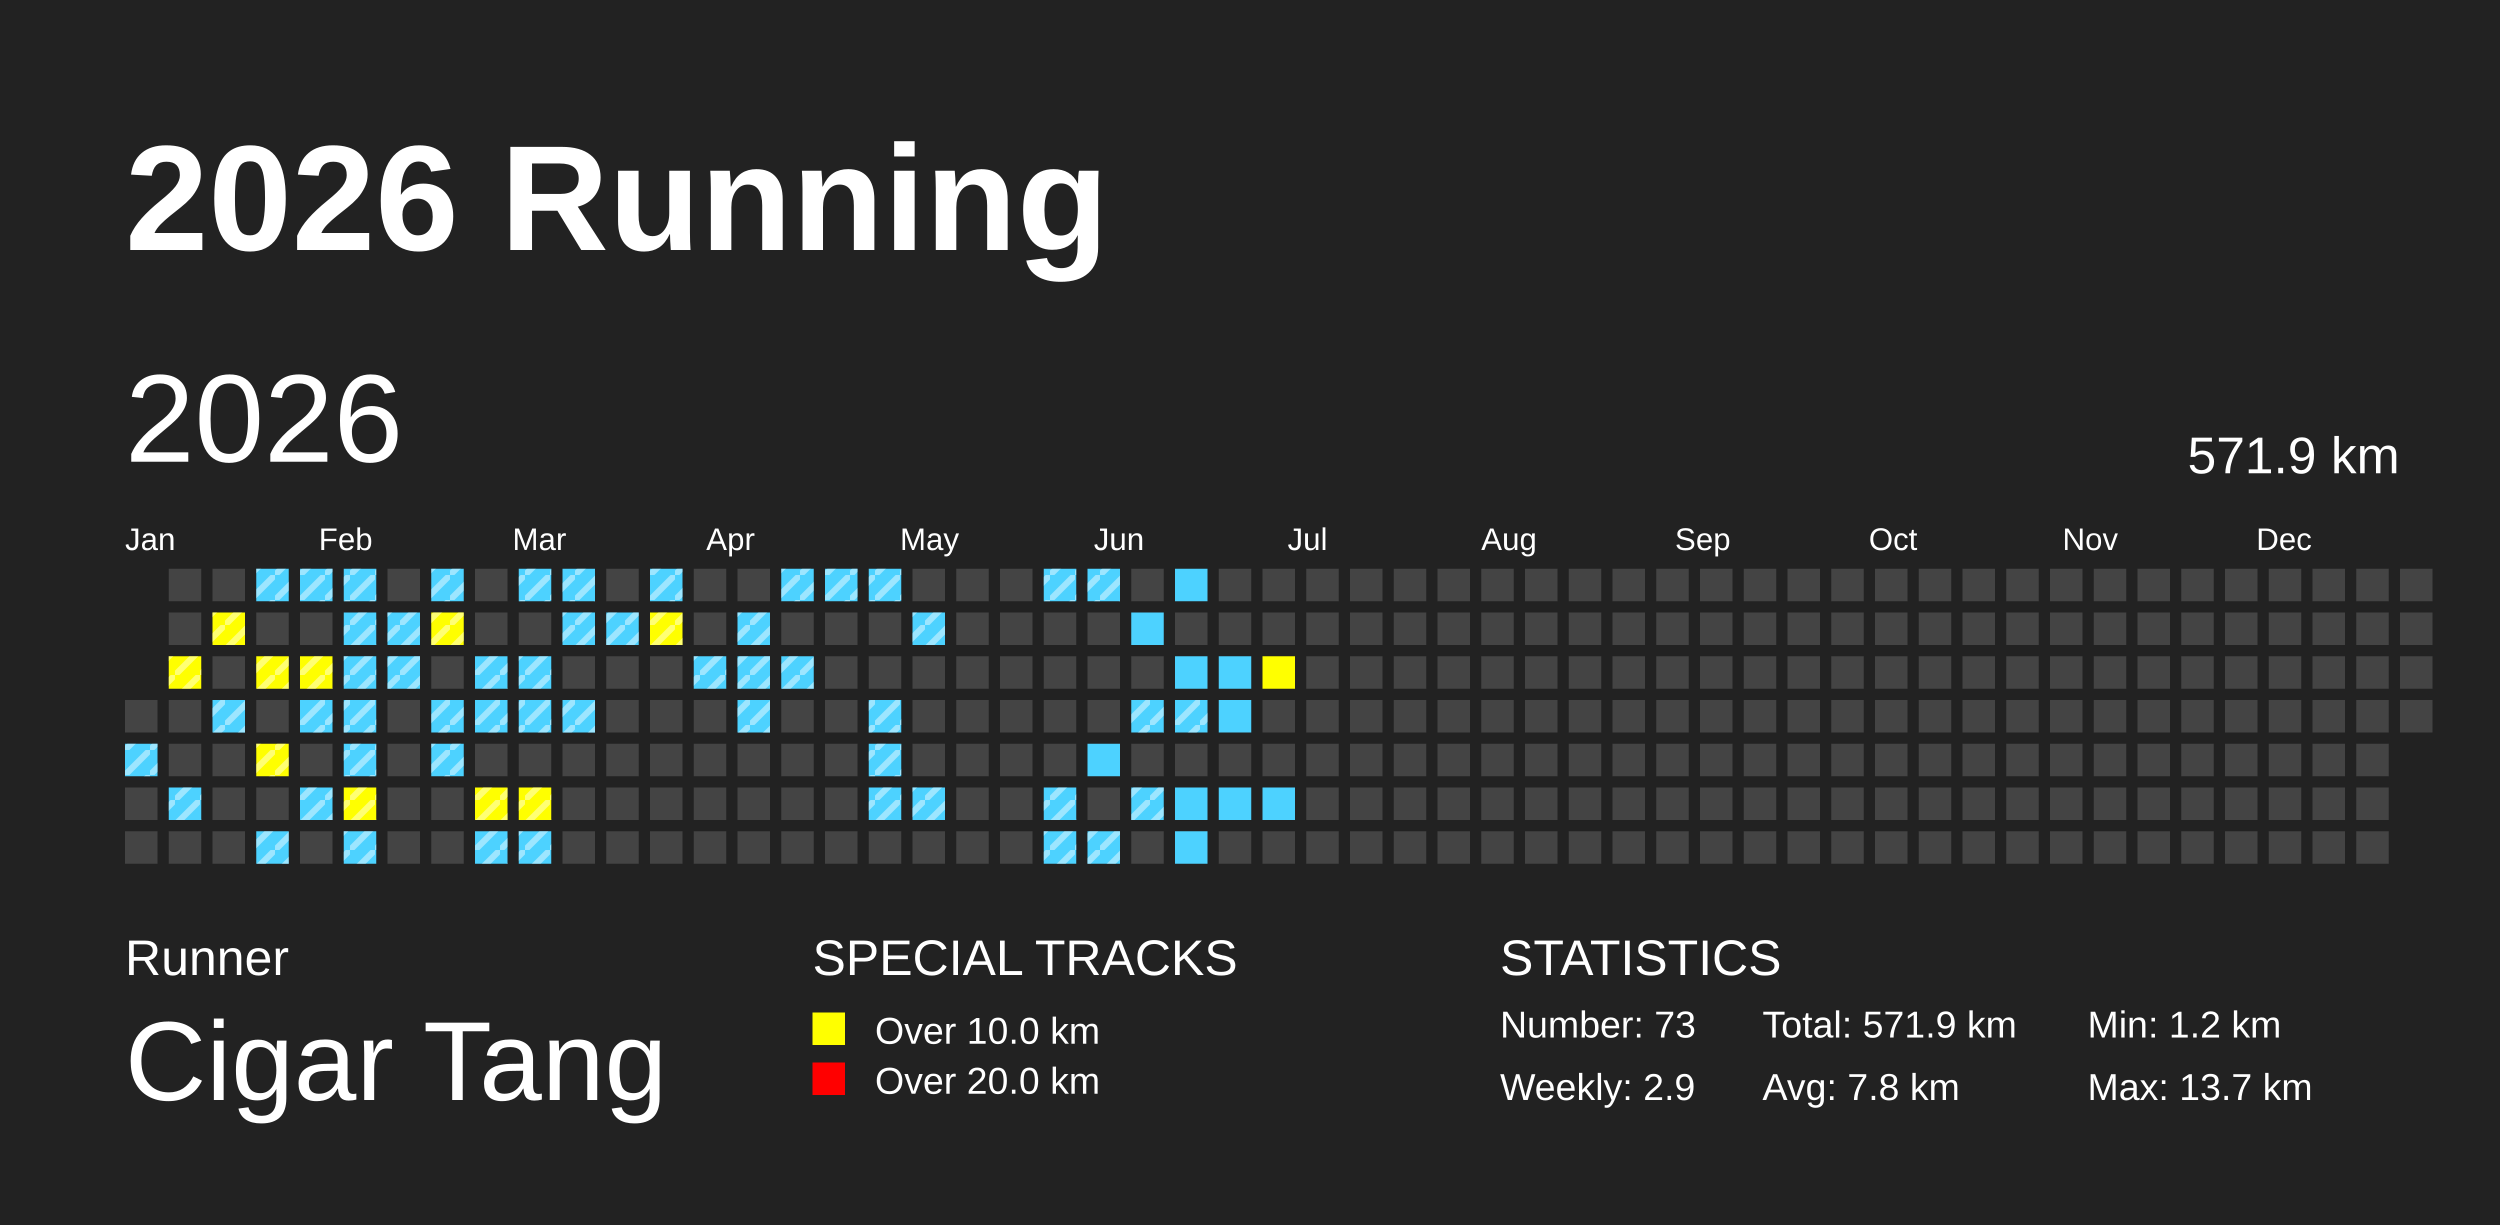
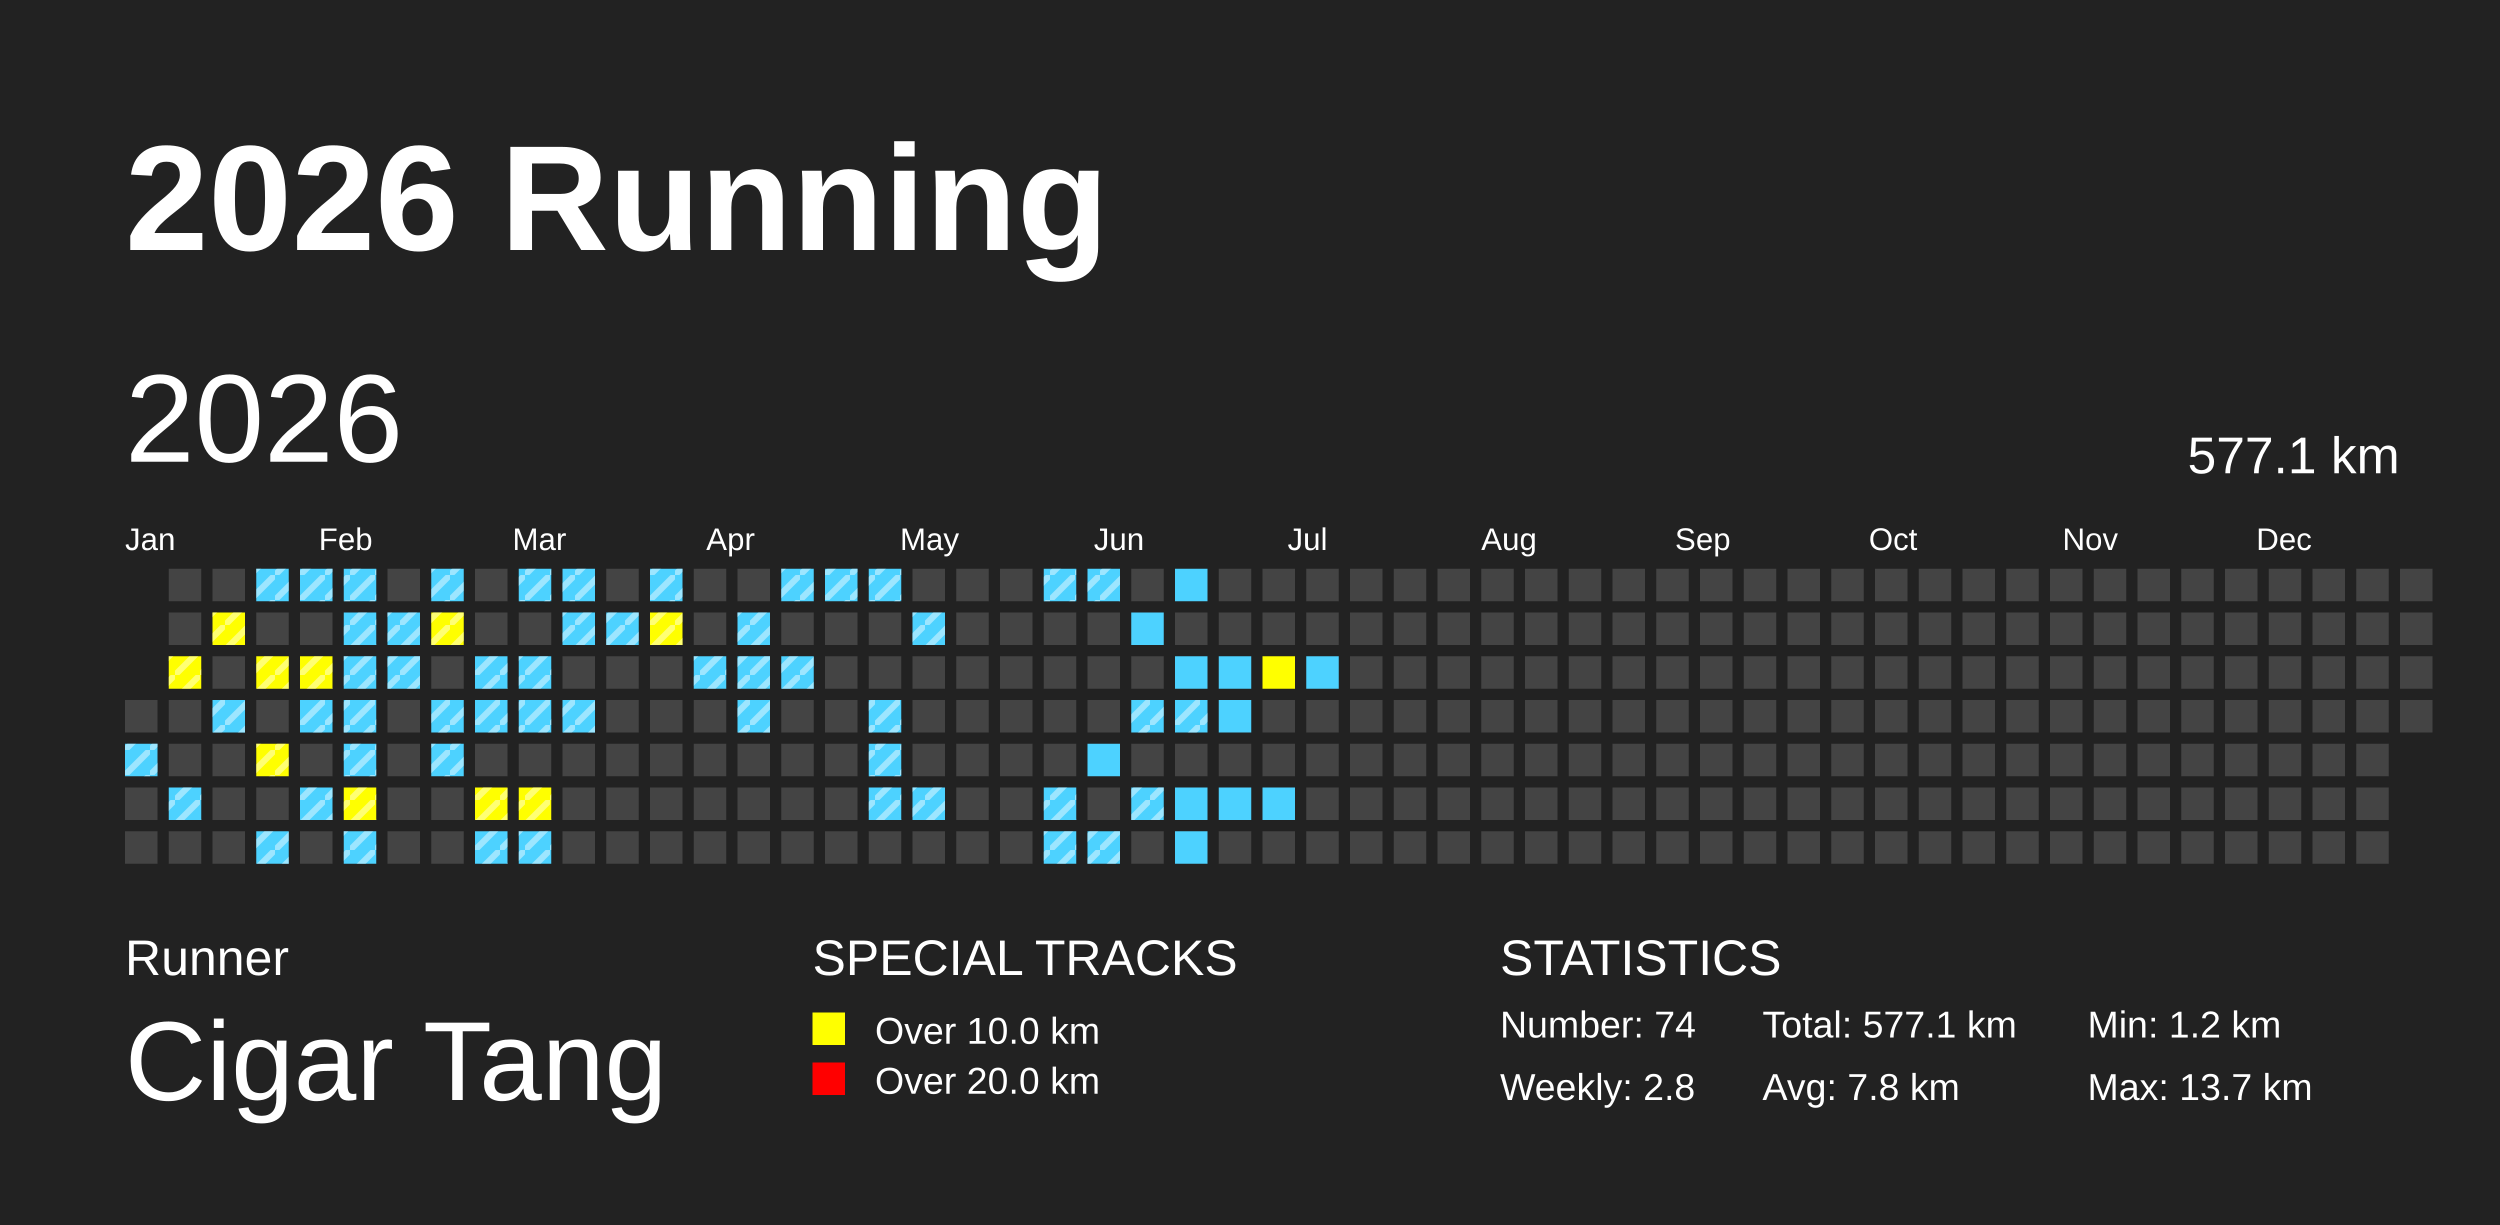
<svg xmlns="http://www.w3.org/2000/svg" baseProfile="full" height="98mm" version="1.1" viewBox="0,0,200,98" width="200mm">
  <defs>
    <pattern height="2" id="indoor-stripe" patternUnits="userSpaceOnUse" width="2">
      <line stroke="white" stroke-opacity="0.45" stroke-width="0.5" x1="0" x2="2" y1="2" y2="0" />
    </pattern>
  </defs>
  <rect fill="#222222" height="98" width="200" x="0" y="0" />
  <text fill="#FFFFFF" style="font-size:12px; font-family:Arial; font-weight:bold;" x="10" y="20">2026 Running</text>
  <text fill="#FFFFFF" style="font-size:4px; font-family:Arial" x="10" y="78">Runner</text>
  <text fill="#FFFFFF" style="font-size:9px; font-family:Arial" x="10" y="88">Cigar Tang</text>
  <text fill="#FFFFFF" style="font-size:4px; font-family:Arial" x="65" y="78">SPECIAL TRACKS</text>
  <rect fill="yellow" height="2.6" width="2.6" x="65" y="81" />
  <text fill="#FFFFFF" style="font-size:3px; font-family:Arial" x="70" y="83.5">Over 10.0 km</text>
  <rect fill="red" height="2.6" width="2.6" x="65" y="85" />
  <text fill="#FFFFFF" style="font-size:3px; font-family:Arial" x="70" y="87.5">Over 20.0 km</text>
  <text fill="#FFFFFF" style="font-size:4px; font-family:Arial" x="120" y="78">STATISTICS</text>
-   <text fill="#FFFFFF" style="font-size:3px; font-family:Arial" x="120" y="83">Number: 73</text>
-   <text fill="#FFFFFF" style="font-size:3px; font-family:Arial" x="120" y="88">Weekly: 2.9</text>
-   <text fill="#FFFFFF" style="font-size:3px; font-family:Arial" x="141" y="83">Total: 571.9 km</text>
+   <text fill="#FFFFFF" style="font-size:3px; font-family:Arial" x="120" y="83">Number: 74</text>
+   <text fill="#FFFFFF" style="font-size:3px; font-family:Arial" x="120" y="88">Weekly: 2.8</text>
+   <text fill="#FFFFFF" style="font-size:3px; font-family:Arial" x="141" y="83">Total: 577.1 km</text>
  <text fill="#FFFFFF" style="font-size:3px; font-family:Arial" x="141" y="88">Avg: 7.8 km</text>
  <text fill="#FFFFFF" style="font-size:3px; font-family:Arial" x="167" y="83">Min: 1.2 km</text>
  <text fill="#FFFFFF" style="font-size:3px; font-family:Arial" x="167" y="88">Max: 13.7 km</text>
  <text dominant-baseline="hanging" fill="#FFFFFF" style="font-size:10.0px; font-family:Arial;" x="10" y="30">2026</text>
-   <text dominant-baseline="hanging" fill="#FFFFFF" style="font-size:4.125px; font-family:Arial;" x="175" y="35">571.9 km</text>
+   <text dominant-baseline="hanging" fill="#FFFFFF" style="font-size:4.125px; font-family:Arial;" x="175" y="35">577.1 km</text>
  <text fill="#FFFFFF" style="font-size:2.5px; font-family:Arial" x="10.0" y="44">Jan</text>
  <text fill="#FFFFFF" style="font-size:2.5px; font-family:Arial" x="25.5" y="44">Feb</text>
  <text fill="#FFFFFF" style="font-size:2.5px; font-family:Arial" x="41.0" y="44">Mar</text>
  <text fill="#FFFFFF" style="font-size:2.5px; font-family:Arial" x="56.5" y="44">Apr</text>
  <text fill="#FFFFFF" style="font-size:2.5px; font-family:Arial" x="72.0" y="44">May</text>
  <text fill="#FFFFFF" style="font-size:2.5px; font-family:Arial" x="87.5" y="44">Jun</text>
  <text fill="#FFFFFF" style="font-size:2.5px; font-family:Arial" x="103.0" y="44">Jul</text>
  <text fill="#FFFFFF" style="font-size:2.5px; font-family:Arial" x="118.5" y="44">Aug</text>
  <text fill="#FFFFFF" style="font-size:2.5px; font-family:Arial" x="134.0" y="44">Sep</text>
  <text fill="#FFFFFF" style="font-size:2.5px; font-family:Arial" x="149.5" y="44">Oct</text>
  <text fill="#FFFFFF" style="font-size:2.5px; font-family:Arial" x="165.0" y="44">Nov</text>
  <text fill="#FFFFFF" style="font-size:2.5px; font-family:Arial" x="180.5" y="44">Dec</text>
  <rect fill="#444444" height="2.6" width="2.6" x="10.0" y="56.0" />
  <rect fill="#4DD2FF" height="2.6" width="2.6" x="10.0" y="59.5" />
  <rect fill="url(#indoor-stripe)" height="2.6" style="pointer-events: none;" width="2.6" x="10.0" y="59.5" />
  <rect fill="#444444" height="2.6" width="2.6" x="10.0" y="63.0" />
  <rect fill="#444444" height="2.6" width="2.6" x="10.0" y="66.5" />
  <rect fill="#444444" height="2.6" width="2.6" x="13.5" y="45.5" />
  <rect fill="#444444" height="2.6" width="2.6" x="13.5" y="49.0" />
  <rect fill="yellow" height="2.6" width="2.6" x="13.5" y="52.5" />
  <rect fill="url(#indoor-stripe)" height="2.6" style="pointer-events: none;" width="2.6" x="13.5" y="52.5" />
  <rect fill="#444444" height="2.6" width="2.6" x="13.5" y="56.0" />
  <rect fill="#444444" height="2.6" width="2.6" x="13.5" y="59.5" />
  <rect fill="#4DD2FF" height="2.6" width="2.6" x="13.5" y="63.0" />
  <rect fill="url(#indoor-stripe)" height="2.6" style="pointer-events: none;" width="2.6" x="13.5" y="63.0" />
  <rect fill="#444444" height="2.6" width="2.6" x="13.5" y="66.5" />
  <rect fill="#444444" height="2.6" width="2.6" x="17.0" y="45.5" />
  <rect fill="yellow" height="2.6" width="2.6" x="17.0" y="49.0" />
  <rect fill="url(#indoor-stripe)" height="2.6" style="pointer-events: none;" width="2.6" x="17.0" y="49.0" />
  <rect fill="#444444" height="2.6" width="2.6" x="17.0" y="52.5" />
  <rect fill="#4DD2FF" height="2.6" width="2.6" x="17.0" y="56.0" />
  <rect fill="url(#indoor-stripe)" height="2.6" style="pointer-events: none;" width="2.6" x="17.0" y="56.0" />
  <rect fill="#444444" height="2.6" width="2.6" x="17.0" y="59.5" />
  <rect fill="#444444" height="2.6" width="2.6" x="17.0" y="63.0" />
  <rect fill="#444444" height="2.6" width="2.6" x="17.0" y="66.5" />
  <rect fill="#4DD2FF" height="2.6" width="2.6" x="20.5" y="45.5" />
  <rect fill="url(#indoor-stripe)" height="2.6" style="pointer-events: none;" width="2.6" x="20.5" y="45.5" />
  <rect fill="#444444" height="2.6" width="2.6" x="20.5" y="49.0" />
  <rect fill="yellow" height="2.6" width="2.6" x="20.5" y="52.5" />
  <rect fill="url(#indoor-stripe)" height="2.6" style="pointer-events: none;" width="2.6" x="20.5" y="52.5" />
  <rect fill="#444444" height="2.6" width="2.6" x="20.5" y="56.0" />
  <rect fill="yellow" height="2.6" width="2.6" x="20.5" y="59.5" />
  <rect fill="url(#indoor-stripe)" height="2.6" style="pointer-events: none;" width="2.6" x="20.5" y="59.5" />
  <rect fill="#444444" height="2.6" width="2.6" x="20.5" y="63.0" />
  <rect fill="#4DD2FF" height="2.6" width="2.6" x="20.5" y="66.5" />
  <rect fill="url(#indoor-stripe)" height="2.6" style="pointer-events: none;" width="2.6" x="20.5" y="66.5" />
  <rect fill="#4DD2FF" height="2.6" width="2.6" x="24.0" y="45.5" />
  <rect fill="url(#indoor-stripe)" height="2.6" style="pointer-events: none;" width="2.6" x="24.0" y="45.5" />
  <rect fill="#444444" height="2.6" width="2.6" x="24.0" y="49.0" />
  <rect fill="yellow" height="2.6" width="2.6" x="24.0" y="52.5" />
  <rect fill="url(#indoor-stripe)" height="2.6" style="pointer-events: none;" width="2.6" x="24.0" y="52.5" />
  <rect fill="#4DD2FF" height="2.6" width="2.6" x="24.0" y="56.0" />
  <rect fill="url(#indoor-stripe)" height="2.6" style="pointer-events: none;" width="2.6" x="24.0" y="56.0" />
  <rect fill="#444444" height="2.6" width="2.6" x="24.0" y="59.5" />
  <rect fill="#4DD2FF" height="2.6" width="2.6" x="24.0" y="63.0" />
  <rect fill="url(#indoor-stripe)" height="2.6" style="pointer-events: none;" width="2.6" x="24.0" y="63.0" />
  <rect fill="#444444" height="2.6" width="2.6" x="24.0" y="66.5" />
  <rect fill="#4DD2FF" height="2.6" width="2.6" x="27.5" y="45.5" />
  <rect fill="url(#indoor-stripe)" height="2.6" style="pointer-events: none;" width="2.6" x="27.5" y="45.5" />
  <rect fill="#4DD2FF" height="2.6" width="2.6" x="27.5" y="49.0" />
  <rect fill="url(#indoor-stripe)" height="2.6" style="pointer-events: none;" width="2.6" x="27.5" y="49.0" />
  <rect fill="#4DD2FF" height="2.6" width="2.6" x="27.5" y="52.5" />
  <rect fill="url(#indoor-stripe)" height="2.6" style="pointer-events: none;" width="2.6" x="27.5" y="52.5" />
  <rect fill="#4DD2FF" height="2.6" width="2.6" x="27.5" y="56.0" />
  <rect fill="url(#indoor-stripe)" height="2.6" style="pointer-events: none;" width="2.6" x="27.5" y="56.0" />
  <rect fill="#4DD2FF" height="2.6" width="2.6" x="27.5" y="59.5" />
  <rect fill="url(#indoor-stripe)" height="2.6" style="pointer-events: none;" width="2.6" x="27.5" y="59.5" />
  <rect fill="yellow" height="2.6" width="2.6" x="27.5" y="63.0" />
  <rect fill="url(#indoor-stripe)" height="2.6" style="pointer-events: none;" width="2.6" x="27.5" y="63.0" />
  <rect fill="#4DD2FF" height="2.6" width="2.6" x="27.5" y="66.5" />
  <rect fill="url(#indoor-stripe)" height="2.6" style="pointer-events: none;" width="2.6" x="27.5" y="66.5" />
  <rect fill="#444444" height="2.6" width="2.6" x="31.0" y="45.5" />
  <rect fill="#4DD2FF" height="2.6" width="2.6" x="31.0" y="49.0" />
  <rect fill="url(#indoor-stripe)" height="2.6" style="pointer-events: none;" width="2.6" x="31.0" y="49.0" />
  <rect fill="#4DD2FF" height="2.6" width="2.6" x="31.0" y="52.5" />
  <rect fill="url(#indoor-stripe)" height="2.6" style="pointer-events: none;" width="2.6" x="31.0" y="52.5" />
  <rect fill="#444444" height="2.6" width="2.6" x="31.0" y="56.0" />
  <rect fill="#444444" height="2.6" width="2.6" x="31.0" y="59.5" />
  <rect fill="#444444" height="2.6" width="2.6" x="31.0" y="63.0" />
  <rect fill="#444444" height="2.6" width="2.6" x="31.0" y="66.5" />
  <rect fill="#4DD2FF" height="2.6" width="2.6" x="34.5" y="45.5" />
  <rect fill="url(#indoor-stripe)" height="2.6" style="pointer-events: none;" width="2.6" x="34.5" y="45.5" />
  <rect fill="yellow" height="2.6" width="2.6" x="34.5" y="49.0" />
  <rect fill="url(#indoor-stripe)" height="2.6" style="pointer-events: none;" width="2.6" x="34.5" y="49.0" />
  <rect fill="#444444" height="2.6" width="2.6" x="34.5" y="52.5" />
  <rect fill="#4DD2FF" height="2.6" width="2.6" x="34.5" y="56.0" />
  <rect fill="url(#indoor-stripe)" height="2.6" style="pointer-events: none;" width="2.6" x="34.5" y="56.0" />
  <rect fill="#4DD2FF" height="2.6" width="2.6" x="34.5" y="59.5" />
  <rect fill="url(#indoor-stripe)" height="2.6" style="pointer-events: none;" width="2.6" x="34.5" y="59.5" />
  <rect fill="#444444" height="2.6" width="2.6" x="34.5" y="63.0" />
  <rect fill="#444444" height="2.6" width="2.6" x="34.5" y="66.5" />
  <rect fill="#444444" height="2.6" width="2.6" x="38.0" y="45.5" />
  <rect fill="#444444" height="2.6" width="2.6" x="38.0" y="49.0" />
  <rect fill="#4DD2FF" height="2.6" width="2.6" x="38.0" y="52.5" />
  <rect fill="url(#indoor-stripe)" height="2.6" style="pointer-events: none;" width="2.6" x="38.0" y="52.5" />
  <rect fill="#4DD2FF" height="2.6" width="2.6" x="38.0" y="56.0" />
  <rect fill="url(#indoor-stripe)" height="2.6" style="pointer-events: none;" width="2.6" x="38.0" y="56.0" />
  <rect fill="#444444" height="2.6" width="2.6" x="38.0" y="59.5" />
  <rect fill="yellow" height="2.6" width="2.6" x="38.0" y="63.0" />
  <rect fill="url(#indoor-stripe)" height="2.6" style="pointer-events: none;" width="2.6" x="38.0" y="63.0" />
  <rect fill="#4DD2FF" height="2.6" width="2.6" x="38.0" y="66.5" />
  <rect fill="url(#indoor-stripe)" height="2.6" style="pointer-events: none;" width="2.6" x="38.0" y="66.5" />
  <rect fill="#4DD2FF" height="2.6" width="2.6" x="41.5" y="45.5" />
  <rect fill="url(#indoor-stripe)" height="2.6" style="pointer-events: none;" width="2.6" x="41.5" y="45.5" />
  <rect fill="#444444" height="2.6" width="2.6" x="41.5" y="49.0" />
  <rect fill="#4DD2FF" height="2.6" width="2.6" x="41.5" y="52.5" />
  <rect fill="url(#indoor-stripe)" height="2.6" style="pointer-events: none;" width="2.6" x="41.5" y="52.5" />
  <rect fill="#4DD2FF" height="2.6" width="2.6" x="41.5" y="56.0" />
  <rect fill="url(#indoor-stripe)" height="2.6" style="pointer-events: none;" width="2.6" x="41.5" y="56.0" />
  <rect fill="#444444" height="2.6" width="2.6" x="41.5" y="59.5" />
  <rect fill="yellow" height="2.6" width="2.6" x="41.5" y="63.0" />
  <rect fill="url(#indoor-stripe)" height="2.6" style="pointer-events: none;" width="2.6" x="41.5" y="63.0" />
  <rect fill="#4DD2FF" height="2.6" width="2.6" x="41.5" y="66.5" />
  <rect fill="url(#indoor-stripe)" height="2.6" style="pointer-events: none;" width="2.6" x="41.5" y="66.5" />
  <rect fill="#4DD2FF" height="2.6" width="2.6" x="45.0" y="45.5" />
  <rect fill="url(#indoor-stripe)" height="2.6" style="pointer-events: none;" width="2.6" x="45.0" y="45.5" />
  <rect fill="#4DD2FF" height="2.6" width="2.6" x="45.0" y="49.0" />
  <rect fill="url(#indoor-stripe)" height="2.6" style="pointer-events: none;" width="2.6" x="45.0" y="49.0" />
  <rect fill="#444444" height="2.6" width="2.6" x="45.0" y="52.5" />
  <rect fill="#4DD2FF" height="2.6" width="2.6" x="45.0" y="56.0" />
  <rect fill="url(#indoor-stripe)" height="2.6" style="pointer-events: none;" width="2.6" x="45.0" y="56.0" />
  <rect fill="#444444" height="2.6" width="2.6" x="45.0" y="59.5" />
  <rect fill="#444444" height="2.6" width="2.6" x="45.0" y="63.0" />
  <rect fill="#444444" height="2.6" width="2.6" x="45.0" y="66.5" />
  <rect fill="#444444" height="2.6" width="2.6" x="48.5" y="45.5" />
  <rect fill="#4DD2FF" height="2.6" width="2.6" x="48.5" y="49.0" />
  <rect fill="url(#indoor-stripe)" height="2.6" style="pointer-events: none;" width="2.6" x="48.5" y="49.0" />
  <rect fill="#444444" height="2.6" width="2.6" x="48.5" y="52.5" />
  <rect fill="#444444" height="2.6" width="2.6" x="48.5" y="56.0" />
  <rect fill="#444444" height="2.6" width="2.6" x="48.5" y="59.5" />
  <rect fill="#444444" height="2.6" width="2.6" x="48.5" y="63.0" />
  <rect fill="#444444" height="2.6" width="2.6" x="48.5" y="66.5" />
  <rect fill="#4DD2FF" height="2.6" width="2.6" x="52.0" y="45.5" />
  <rect fill="url(#indoor-stripe)" height="2.6" style="pointer-events: none;" width="2.6" x="52.0" y="45.5" />
  <rect fill="yellow" height="2.6" width="2.6" x="52.0" y="49.0" />
  <rect fill="url(#indoor-stripe)" height="2.6" style="pointer-events: none;" width="2.6" x="52.0" y="49.0" />
  <rect fill="#444444" height="2.6" width="2.6" x="52.0" y="52.5" />
  <rect fill="#444444" height="2.6" width="2.6" x="52.0" y="56.0" />
  <rect fill="#444444" height="2.6" width="2.6" x="52.0" y="59.5" />
  <rect fill="#444444" height="2.6" width="2.6" x="52.0" y="63.0" />
  <rect fill="#444444" height="2.6" width="2.6" x="52.0" y="66.5" />
  <rect fill="#444444" height="2.6" width="2.6" x="55.5" y="45.5" />
  <rect fill="#444444" height="2.6" width="2.6" x="55.5" y="49.0" />
  <rect fill="#4DD2FF" height="2.6" width="2.6" x="55.5" y="52.5" />
  <rect fill="url(#indoor-stripe)" height="2.6" style="pointer-events: none;" width="2.6" x="55.5" y="52.5" />
  <rect fill="#444444" height="2.6" width="2.6" x="55.5" y="56.0" />
  <rect fill="#444444" height="2.6" width="2.6" x="55.5" y="59.5" />
  <rect fill="#444444" height="2.6" width="2.6" x="55.5" y="63.0" />
  <rect fill="#444444" height="2.6" width="2.6" x="55.5" y="66.5" />
  <rect fill="#444444" height="2.6" width="2.6" x="59.0" y="45.5" />
  <rect fill="#4DD2FF" height="2.6" width="2.6" x="59.0" y="49.0" />
  <rect fill="url(#indoor-stripe)" height="2.6" style="pointer-events: none;" width="2.6" x="59.0" y="49.0" />
  <rect fill="#4DD2FF" height="2.6" width="2.6" x="59.0" y="52.5" />
  <rect fill="url(#indoor-stripe)" height="2.6" style="pointer-events: none;" width="2.6" x="59.0" y="52.5" />
  <rect fill="#4DD2FF" height="2.6" width="2.6" x="59.0" y="56.0" />
  <rect fill="url(#indoor-stripe)" height="2.6" style="pointer-events: none;" width="2.6" x="59.0" y="56.0" />
  <rect fill="#444444" height="2.6" width="2.6" x="59.0" y="59.5" />
  <rect fill="#444444" height="2.6" width="2.6" x="59.0" y="63.0" />
  <rect fill="#444444" height="2.6" width="2.6" x="59.0" y="66.5" />
  <rect fill="#4DD2FF" height="2.6" width="2.6" x="62.5" y="45.5" />
  <rect fill="url(#indoor-stripe)" height="2.6" style="pointer-events: none;" width="2.6" x="62.5" y="45.5" />
  <rect fill="#444444" height="2.6" width="2.6" x="62.5" y="49.0" />
  <rect fill="#4DD2FF" height="2.6" width="2.6" x="62.5" y="52.5" />
  <rect fill="url(#indoor-stripe)" height="2.6" style="pointer-events: none;" width="2.6" x="62.5" y="52.5" />
  <rect fill="#444444" height="2.6" width="2.6" x="62.5" y="56.0" />
  <rect fill="#444444" height="2.6" width="2.6" x="62.5" y="59.5" />
  <rect fill="#444444" height="2.6" width="2.6" x="62.5" y="63.0" />
  <rect fill="#444444" height="2.6" width="2.6" x="62.5" y="66.5" />
  <rect fill="#4DD2FF" height="2.6" width="2.6" x="66.0" y="45.5" />
  <rect fill="url(#indoor-stripe)" height="2.6" style="pointer-events: none;" width="2.6" x="66.0" y="45.5" />
  <rect fill="#444444" height="2.6" width="2.6" x="66.0" y="49.0" />
  <rect fill="#444444" height="2.6" width="2.6" x="66.0" y="52.5" />
  <rect fill="#444444" height="2.6" width="2.6" x="66.0" y="56.0" />
  <rect fill="#444444" height="2.6" width="2.6" x="66.0" y="59.5" />
  <rect fill="#444444" height="2.6" width="2.6" x="66.0" y="63.0" />
  <rect fill="#444444" height="2.6" width="2.6" x="66.0" y="66.5" />
  <rect fill="#4DD2FF" height="2.6" width="2.6" x="69.5" y="45.5" />
  <rect fill="url(#indoor-stripe)" height="2.6" style="pointer-events: none;" width="2.6" x="69.5" y="45.5" />
  <rect fill="#444444" height="2.6" width="2.6" x="69.5" y="49.0" />
  <rect fill="#444444" height="2.6" width="2.6" x="69.5" y="52.5" />
  <rect fill="#4DD2FF" height="2.6" width="2.6" x="69.5" y="56.0" />
  <rect fill="url(#indoor-stripe)" height="2.6" style="pointer-events: none;" width="2.6" x="69.5" y="56.0" />
  <rect fill="#4DD2FF" height="2.6" width="2.6" x="69.5" y="59.5" />
  <rect fill="url(#indoor-stripe)" height="2.6" style="pointer-events: none;" width="2.6" x="69.5" y="59.5" />
  <rect fill="#4DD2FF" height="2.6" width="2.6" x="69.5" y="63.0" />
  <rect fill="url(#indoor-stripe)" height="2.6" style="pointer-events: none;" width="2.6" x="69.5" y="63.0" />
  <rect fill="#444444" height="2.6" width="2.6" x="69.5" y="66.5" />
  <rect fill="#444444" height="2.6" width="2.6" x="73.0" y="45.5" />
  <rect fill="#4DD2FF" height="2.6" width="2.6" x="73.0" y="49.0" />
  <rect fill="url(#indoor-stripe)" height="2.6" style="pointer-events: none;" width="2.6" x="73.0" y="49.0" />
  <rect fill="#444444" height="2.6" width="2.6" x="73.0" y="52.5" />
  <rect fill="#444444" height="2.6" width="2.6" x="73.0" y="56.0" />
  <rect fill="#444444" height="2.6" width="2.6" x="73.0" y="59.5" />
  <rect fill="#4DD2FF" height="2.6" width="2.6" x="73.0" y="63.0" />
  <rect fill="url(#indoor-stripe)" height="2.6" style="pointer-events: none;" width="2.6" x="73.0" y="63.0" />
  <rect fill="#444444" height="2.6" width="2.6" x="73.0" y="66.5" />
  <rect fill="#444444" height="2.6" width="2.6" x="76.5" y="45.5" />
  <rect fill="#444444" height="2.6" width="2.6" x="76.5" y="49.0" />
  <rect fill="#444444" height="2.6" width="2.6" x="76.5" y="52.5" />
  <rect fill="#444444" height="2.6" width="2.6" x="76.5" y="56.0" />
  <rect fill="#444444" height="2.6" width="2.6" x="76.5" y="59.5" />
  <rect fill="#444444" height="2.6" width="2.6" x="76.5" y="63.0" />
  <rect fill="#444444" height="2.6" width="2.6" x="76.5" y="66.5" />
  <rect fill="#444444" height="2.6" width="2.6" x="80.0" y="45.5" />
  <rect fill="#444444" height="2.6" width="2.6" x="80.0" y="49.0" />
  <rect fill="#444444" height="2.6" width="2.6" x="80.0" y="52.5" />
  <rect fill="#444444" height="2.6" width="2.6" x="80.0" y="56.0" />
  <rect fill="#444444" height="2.6" width="2.6" x="80.0" y="59.5" />
  <rect fill="#444444" height="2.6" width="2.6" x="80.0" y="63.0" />
  <rect fill="#444444" height="2.6" width="2.6" x="80.0" y="66.5" />
  <rect fill="#4DD2FF" height="2.6" width="2.6" x="83.5" y="45.5" />
  <rect fill="url(#indoor-stripe)" height="2.6" style="pointer-events: none;" width="2.6" x="83.5" y="45.5" />
  <rect fill="#444444" height="2.6" width="2.6" x="83.5" y="49.0" />
  <rect fill="#444444" height="2.6" width="2.6" x="83.5" y="52.5" />
  <rect fill="#444444" height="2.6" width="2.6" x="83.5" y="56.0" />
  <rect fill="#444444" height="2.6" width="2.6" x="83.5" y="59.5" />
  <rect fill="#4DD2FF" height="2.6" width="2.6" x="83.5" y="63.0" />
  <rect fill="url(#indoor-stripe)" height="2.6" style="pointer-events: none;" width="2.6" x="83.5" y="63.0" />
  <rect fill="#4DD2FF" height="2.6" width="2.6" x="83.5" y="66.5" />
  <rect fill="url(#indoor-stripe)" height="2.6" style="pointer-events: none;" width="2.6" x="83.5" y="66.5" />
  <rect fill="#4DD2FF" height="2.6" width="2.6" x="87.0" y="45.5" />
  <rect fill="url(#indoor-stripe)" height="2.6" style="pointer-events: none;" width="2.6" x="87.0" y="45.5" />
  <rect fill="#444444" height="2.6" width="2.6" x="87.0" y="49.0" />
  <rect fill="#444444" height="2.6" width="2.6" x="87.0" y="52.5" />
  <rect fill="#444444" height="2.6" width="2.6" x="87.0" y="56.0" />
  <rect fill="#4DD2FF" height="2.6" width="2.6" x="87.0" y="59.5" />
  <rect fill="#444444" height="2.6" width="2.6" x="87.0" y="63.0" />
  <rect fill="#4DD2FF" height="2.6" width="2.6" x="87.0" y="66.5" />
  <rect fill="url(#indoor-stripe)" height="2.6" style="pointer-events: none;" width="2.6" x="87.0" y="66.5" />
  <rect fill="#444444" height="2.6" width="2.6" x="90.5" y="45.5" />
  <rect fill="#4DD2FF" height="2.6" width="2.6" x="90.5" y="49.0" />
  <rect fill="#444444" height="2.6" width="2.6" x="90.5" y="52.5" />
  <rect fill="#4DD2FF" height="2.6" width="2.6" x="90.5" y="56.0" />
  <rect fill="url(#indoor-stripe)" height="2.6" style="pointer-events: none;" width="2.6" x="90.5" y="56.0" />
  <rect fill="#444444" height="2.6" width="2.6" x="90.5" y="59.5" />
  <rect fill="#4DD2FF" height="2.6" width="2.6" x="90.5" y="63.0" />
  <rect fill="url(#indoor-stripe)" height="2.6" style="pointer-events: none;" width="2.6" x="90.5" y="63.0" />
  <rect fill="#444444" height="2.6" width="2.6" x="90.5" y="66.5" />
  <rect fill="#4DD2FF" height="2.6" width="2.6" x="94.0" y="45.5" />
  <rect fill="#444444" height="2.6" width="2.6" x="94.0" y="49.0" />
  <rect fill="#4DD2FF" height="2.6" width="2.6" x="94.0" y="52.5" />
  <rect fill="#4DD2FF" height="2.6" width="2.6" x="94.0" y="56.0" />
  <rect fill="url(#indoor-stripe)" height="2.6" style="pointer-events: none;" width="2.6" x="94.0" y="56.0" />
  <rect fill="#444444" height="2.6" width="2.6" x="94.0" y="59.5" />
  <rect fill="#4DD2FF" height="2.6" width="2.6" x="94.0" y="63.0" />
  <rect fill="#4DD2FF" height="2.6" width="2.6" x="94.0" y="66.5" />
  <rect fill="#444444" height="2.6" width="2.6" x="97.5" y="45.5" />
  <rect fill="#444444" height="2.6" width="2.6" x="97.5" y="49.0" />
  <rect fill="#4DD2FF" height="2.6" width="2.6" x="97.5" y="52.5" />
  <rect fill="#4DD2FF" height="2.6" width="2.6" x="97.5" y="56.0" />
  <rect fill="#444444" height="2.6" width="2.6" x="97.5" y="59.5" />
  <rect fill="#4DD2FF" height="2.6" width="2.6" x="97.5" y="63.0" />
  <rect fill="#444444" height="2.6" width="2.6" x="97.5" y="66.5" />
  <rect fill="#444444" height="2.6" width="2.6" x="101.0" y="45.5" />
  <rect fill="#444444" height="2.6" width="2.6" x="101.0" y="49.0" />
  <rect fill="yellow" height="2.6" width="2.6" x="101.0" y="52.5" />
  <rect fill="#444444" height="2.6" width="2.6" x="101.0" y="56.0" />
  <rect fill="#444444" height="2.6" width="2.6" x="101.0" y="59.5" />
  <rect fill="#4DD2FF" height="2.6" width="2.6" x="101.0" y="63.0" />
  <rect fill="#444444" height="2.6" width="2.6" x="101.0" y="66.5" />
  <rect fill="#444444" height="2.6" width="2.6" x="104.5" y="45.5" />
  <rect fill="#444444" height="2.6" width="2.6" x="104.5" y="49.0" />
-   <rect fill="#444444" height="2.6" width="2.6" x="104.5" y="52.5" />
+   <rect fill="#4DD2FF" height="2.6" width="2.6" x="104.5" y="52.5" />
  <rect fill="#444444" height="2.6" width="2.6" x="104.5" y="56.0" />
  <rect fill="#444444" height="2.6" width="2.6" x="104.5" y="59.5" />
  <rect fill="#444444" height="2.6" width="2.6" x="104.5" y="63.0" />
  <rect fill="#444444" height="2.6" width="2.6" x="104.5" y="66.5" />
  <rect fill="#444444" height="2.6" width="2.6" x="108.0" y="45.5" />
  <rect fill="#444444" height="2.6" width="2.6" x="108.0" y="49.0" />
  <rect fill="#444444" height="2.6" width="2.6" x="108.0" y="52.5" />
  <rect fill="#444444" height="2.6" width="2.6" x="108.0" y="56.0" />
  <rect fill="#444444" height="2.6" width="2.6" x="108.0" y="59.5" />
  <rect fill="#444444" height="2.6" width="2.6" x="108.0" y="63.0" />
  <rect fill="#444444" height="2.6" width="2.6" x="108.0" y="66.5" />
  <rect fill="#444444" height="2.6" width="2.6" x="111.5" y="45.5" />
  <rect fill="#444444" height="2.6" width="2.6" x="111.5" y="49.0" />
  <rect fill="#444444" height="2.6" width="2.6" x="111.5" y="52.5" />
  <rect fill="#444444" height="2.6" width="2.6" x="111.5" y="56.0" />
  <rect fill="#444444" height="2.6" width="2.6" x="111.5" y="59.5" />
  <rect fill="#444444" height="2.6" width="2.6" x="111.5" y="63.0" />
  <rect fill="#444444" height="2.6" width="2.6" x="111.5" y="66.5" />
  <rect fill="#444444" height="2.6" width="2.6" x="115.0" y="45.5" />
  <rect fill="#444444" height="2.6" width="2.6" x="115.0" y="49.0" />
  <rect fill="#444444" height="2.6" width="2.6" x="115.0" y="52.5" />
  <rect fill="#444444" height="2.6" width="2.6" x="115.0" y="56.0" />
  <rect fill="#444444" height="2.6" width="2.6" x="115.0" y="59.5" />
  <rect fill="#444444" height="2.6" width="2.6" x="115.0" y="63.0" />
  <rect fill="#444444" height="2.6" width="2.6" x="115.0" y="66.5" />
  <rect fill="#444444" height="2.6" width="2.6" x="118.5" y="45.5" />
  <rect fill="#444444" height="2.6" width="2.6" x="118.5" y="49.0" />
  <rect fill="#444444" height="2.6" width="2.6" x="118.5" y="52.5" />
  <rect fill="#444444" height="2.6" width="2.6" x="118.5" y="56.0" />
  <rect fill="#444444" height="2.6" width="2.6" x="118.5" y="59.5" />
  <rect fill="#444444" height="2.6" width="2.6" x="118.5" y="63.0" />
  <rect fill="#444444" height="2.6" width="2.6" x="118.5" y="66.5" />
  <rect fill="#444444" height="2.6" width="2.6" x="122.0" y="45.5" />
  <rect fill="#444444" height="2.6" width="2.6" x="122.0" y="49.0" />
  <rect fill="#444444" height="2.6" width="2.6" x="122.0" y="52.5" />
  <rect fill="#444444" height="2.6" width="2.6" x="122.0" y="56.0" />
  <rect fill="#444444" height="2.6" width="2.6" x="122.0" y="59.5" />
  <rect fill="#444444" height="2.6" width="2.6" x="122.0" y="63.0" />
  <rect fill="#444444" height="2.6" width="2.6" x="122.0" y="66.5" />
  <rect fill="#444444" height="2.6" width="2.6" x="125.5" y="45.5" />
  <rect fill="#444444" height="2.6" width="2.6" x="125.5" y="49.0" />
  <rect fill="#444444" height="2.6" width="2.6" x="125.5" y="52.5" />
  <rect fill="#444444" height="2.6" width="2.6" x="125.5" y="56.0" />
  <rect fill="#444444" height="2.6" width="2.6" x="125.5" y="59.5" />
  <rect fill="#444444" height="2.6" width="2.6" x="125.5" y="63.0" />
  <rect fill="#444444" height="2.6" width="2.6" x="125.5" y="66.5" />
  <rect fill="#444444" height="2.6" width="2.6" x="129.0" y="45.5" />
  <rect fill="#444444" height="2.6" width="2.6" x="129.0" y="49.0" />
  <rect fill="#444444" height="2.6" width="2.6" x="129.0" y="52.5" />
  <rect fill="#444444" height="2.6" width="2.6" x="129.0" y="56.0" />
  <rect fill="#444444" height="2.6" width="2.6" x="129.0" y="59.5" />
  <rect fill="#444444" height="2.6" width="2.6" x="129.0" y="63.0" />
  <rect fill="#444444" height="2.6" width="2.6" x="129.0" y="66.5" />
  <rect fill="#444444" height="2.6" width="2.6" x="132.5" y="45.5" />
  <rect fill="#444444" height="2.6" width="2.6" x="132.5" y="49.0" />
  <rect fill="#444444" height="2.6" width="2.6" x="132.5" y="52.5" />
  <rect fill="#444444" height="2.6" width="2.6" x="132.5" y="56.0" />
  <rect fill="#444444" height="2.6" width="2.6" x="132.5" y="59.5" />
  <rect fill="#444444" height="2.6" width="2.6" x="132.5" y="63.0" />
  <rect fill="#444444" height="2.6" width="2.6" x="132.5" y="66.5" />
  <rect fill="#444444" height="2.6" width="2.6" x="136.0" y="45.5" />
  <rect fill="#444444" height="2.6" width="2.6" x="136.0" y="49.0" />
  <rect fill="#444444" height="2.6" width="2.6" x="136.0" y="52.5" />
  <rect fill="#444444" height="2.6" width="2.6" x="136.0" y="56.0" />
  <rect fill="#444444" height="2.6" width="2.6" x="136.0" y="59.5" />
  <rect fill="#444444" height="2.6" width="2.6" x="136.0" y="63.0" />
  <rect fill="#444444" height="2.6" width="2.6" x="136.0" y="66.5" />
  <rect fill="#444444" height="2.6" width="2.6" x="139.5" y="45.5" />
  <rect fill="#444444" height="2.6" width="2.6" x="139.5" y="49.0" />
  <rect fill="#444444" height="2.6" width="2.6" x="139.5" y="52.5" />
  <rect fill="#444444" height="2.6" width="2.6" x="139.5" y="56.0" />
  <rect fill="#444444" height="2.6" width="2.6" x="139.5" y="59.5" />
  <rect fill="#444444" height="2.6" width="2.6" x="139.5" y="63.0" />
  <rect fill="#444444" height="2.6" width="2.6" x="139.5" y="66.5" />
  <rect fill="#444444" height="2.6" width="2.6" x="143.0" y="45.5" />
  <rect fill="#444444" height="2.6" width="2.6" x="143.0" y="49.0" />
  <rect fill="#444444" height="2.6" width="2.6" x="143.0" y="52.5" />
  <rect fill="#444444" height="2.6" width="2.6" x="143.0" y="56.0" />
  <rect fill="#444444" height="2.6" width="2.6" x="143.0" y="59.5" />
  <rect fill="#444444" height="2.6" width="2.6" x="143.0" y="63.0" />
  <rect fill="#444444" height="2.6" width="2.6" x="143.0" y="66.5" />
  <rect fill="#444444" height="2.6" width="2.6" x="146.5" y="45.5" />
  <rect fill="#444444" height="2.6" width="2.6" x="146.5" y="49.0" />
  <rect fill="#444444" height="2.6" width="2.6" x="146.5" y="52.5" />
  <rect fill="#444444" height="2.6" width="2.6" x="146.5" y="56.0" />
  <rect fill="#444444" height="2.6" width="2.6" x="146.5" y="59.5" />
  <rect fill="#444444" height="2.6" width="2.6" x="146.5" y="63.0" />
  <rect fill="#444444" height="2.6" width="2.6" x="146.5" y="66.5" />
  <rect fill="#444444" height="2.6" width="2.6" x="150.0" y="45.5" />
  <rect fill="#444444" height="2.6" width="2.6" x="150.0" y="49.0" />
  <rect fill="#444444" height="2.6" width="2.6" x="150.0" y="52.5" />
  <rect fill="#444444" height="2.6" width="2.6" x="150.0" y="56.0" />
  <rect fill="#444444" height="2.6" width="2.6" x="150.0" y="59.5" />
  <rect fill="#444444" height="2.6" width="2.6" x="150.0" y="63.0" />
  <rect fill="#444444" height="2.6" width="2.6" x="150.0" y="66.5" />
  <rect fill="#444444" height="2.6" width="2.6" x="153.5" y="45.5" />
  <rect fill="#444444" height="2.6" width="2.6" x="153.5" y="49.0" />
  <rect fill="#444444" height="2.6" width="2.6" x="153.5" y="52.5" />
  <rect fill="#444444" height="2.6" width="2.6" x="153.5" y="56.0" />
  <rect fill="#444444" height="2.6" width="2.6" x="153.5" y="59.5" />
  <rect fill="#444444" height="2.6" width="2.6" x="153.5" y="63.0" />
  <rect fill="#444444" height="2.6" width="2.6" x="153.5" y="66.5" />
  <rect fill="#444444" height="2.6" width="2.6" x="157.0" y="45.5" />
  <rect fill="#444444" height="2.6" width="2.6" x="157.0" y="49.0" />
  <rect fill="#444444" height="2.6" width="2.6" x="157.0" y="52.5" />
  <rect fill="#444444" height="2.6" width="2.6" x="157.0" y="56.0" />
  <rect fill="#444444" height="2.6" width="2.6" x="157.0" y="59.5" />
  <rect fill="#444444" height="2.6" width="2.6" x="157.0" y="63.0" />
  <rect fill="#444444" height="2.6" width="2.6" x="157.0" y="66.5" />
  <rect fill="#444444" height="2.6" width="2.6" x="160.5" y="45.5" />
  <rect fill="#444444" height="2.6" width="2.6" x="160.5" y="49.0" />
  <rect fill="#444444" height="2.6" width="2.6" x="160.5" y="52.5" />
  <rect fill="#444444" height="2.6" width="2.6" x="160.5" y="56.0" />
  <rect fill="#444444" height="2.6" width="2.6" x="160.5" y="59.5" />
  <rect fill="#444444" height="2.6" width="2.6" x="160.5" y="63.0" />
  <rect fill="#444444" height="2.6" width="2.6" x="160.5" y="66.5" />
  <rect fill="#444444" height="2.6" width="2.6" x="164.0" y="45.5" />
  <rect fill="#444444" height="2.6" width="2.6" x="164.0" y="49.0" />
  <rect fill="#444444" height="2.6" width="2.6" x="164.0" y="52.5" />
  <rect fill="#444444" height="2.6" width="2.6" x="164.0" y="56.0" />
  <rect fill="#444444" height="2.6" width="2.6" x="164.0" y="59.5" />
  <rect fill="#444444" height="2.6" width="2.6" x="164.0" y="63.0" />
  <rect fill="#444444" height="2.6" width="2.6" x="164.0" y="66.5" />
  <rect fill="#444444" height="2.6" width="2.6" x="167.5" y="45.5" />
  <rect fill="#444444" height="2.6" width="2.6" x="167.5" y="49.0" />
  <rect fill="#444444" height="2.6" width="2.6" x="167.5" y="52.5" />
  <rect fill="#444444" height="2.6" width="2.6" x="167.5" y="56.0" />
  <rect fill="#444444" height="2.6" width="2.6" x="167.5" y="59.5" />
  <rect fill="#444444" height="2.6" width="2.6" x="167.5" y="63.0" />
  <rect fill="#444444" height="2.6" width="2.6" x="167.5" y="66.5" />
  <rect fill="#444444" height="2.6" width="2.6" x="171.0" y="45.5" />
  <rect fill="#444444" height="2.6" width="2.6" x="171.0" y="49.0" />
  <rect fill="#444444" height="2.6" width="2.6" x="171.0" y="52.5" />
  <rect fill="#444444" height="2.6" width="2.6" x="171.0" y="56.0" />
  <rect fill="#444444" height="2.6" width="2.6" x="171.0" y="59.5" />
  <rect fill="#444444" height="2.6" width="2.6" x="171.0" y="63.0" />
  <rect fill="#444444" height="2.6" width="2.6" x="171.0" y="66.5" />
  <rect fill="#444444" height="2.6" width="2.6" x="174.5" y="45.5" />
  <rect fill="#444444" height="2.6" width="2.6" x="174.5" y="49.0" />
  <rect fill="#444444" height="2.6" width="2.6" x="174.5" y="52.5" />
  <rect fill="#444444" height="2.6" width="2.6" x="174.5" y="56.0" />
  <rect fill="#444444" height="2.6" width="2.6" x="174.5" y="59.5" />
  <rect fill="#444444" height="2.6" width="2.6" x="174.5" y="63.0" />
  <rect fill="#444444" height="2.6" width="2.6" x="174.5" y="66.5" />
  <rect fill="#444444" height="2.6" width="2.6" x="178.0" y="45.5" />
  <rect fill="#444444" height="2.6" width="2.6" x="178.0" y="49.0" />
  <rect fill="#444444" height="2.6" width="2.6" x="178.0" y="52.5" />
  <rect fill="#444444" height="2.6" width="2.6" x="178.0" y="56.0" />
  <rect fill="#444444" height="2.6" width="2.6" x="178.0" y="59.5" />
  <rect fill="#444444" height="2.6" width="2.6" x="178.0" y="63.0" />
  <rect fill="#444444" height="2.6" width="2.6" x="178.0" y="66.5" />
  <rect fill="#444444" height="2.6" width="2.6" x="181.5" y="45.5" />
  <rect fill="#444444" height="2.6" width="2.6" x="181.5" y="49.0" />
  <rect fill="#444444" height="2.6" width="2.6" x="181.5" y="52.5" />
  <rect fill="#444444" height="2.6" width="2.6" x="181.5" y="56.0" />
  <rect fill="#444444" height="2.6" width="2.6" x="181.5" y="59.5" />
  <rect fill="#444444" height="2.6" width="2.6" x="181.5" y="63.0" />
  <rect fill="#444444" height="2.6" width="2.6" x="181.5" y="66.5" />
  <rect fill="#444444" height="2.6" width="2.6" x="185.0" y="45.5" />
  <rect fill="#444444" height="2.6" width="2.6" x="185.0" y="49.0" />
  <rect fill="#444444" height="2.6" width="2.6" x="185.0" y="52.5" />
  <rect fill="#444444" height="2.6" width="2.6" x="185.0" y="56.0" />
  <rect fill="#444444" height="2.6" width="2.6" x="185.0" y="59.5" />
  <rect fill="#444444" height="2.6" width="2.6" x="185.0" y="63.0" />
  <rect fill="#444444" height="2.6" width="2.6" x="185.0" y="66.5" />
  <rect fill="#444444" height="2.6" width="2.6" x="188.5" y="45.5" />
  <rect fill="#444444" height="2.6" width="2.6" x="188.5" y="49.0" />
  <rect fill="#444444" height="2.6" width="2.6" x="188.5" y="52.5" />
  <rect fill="#444444" height="2.6" width="2.6" x="188.5" y="56.0" />
  <rect fill="#444444" height="2.6" width="2.6" x="188.5" y="59.5" />
  <rect fill="#444444" height="2.6" width="2.6" x="188.5" y="63.0" />
  <rect fill="#444444" height="2.6" width="2.6" x="188.5" y="66.5" />
  <rect fill="#444444" height="2.6" width="2.6" x="192.0" y="45.5" />
  <rect fill="#444444" height="2.6" width="2.6" x="192.0" y="49.0" />
  <rect fill="#444444" height="2.6" width="2.6" x="192.0" y="52.5" />
  <rect fill="#444444" height="2.6" width="2.6" x="192.0" y="56.0" />
</svg>
